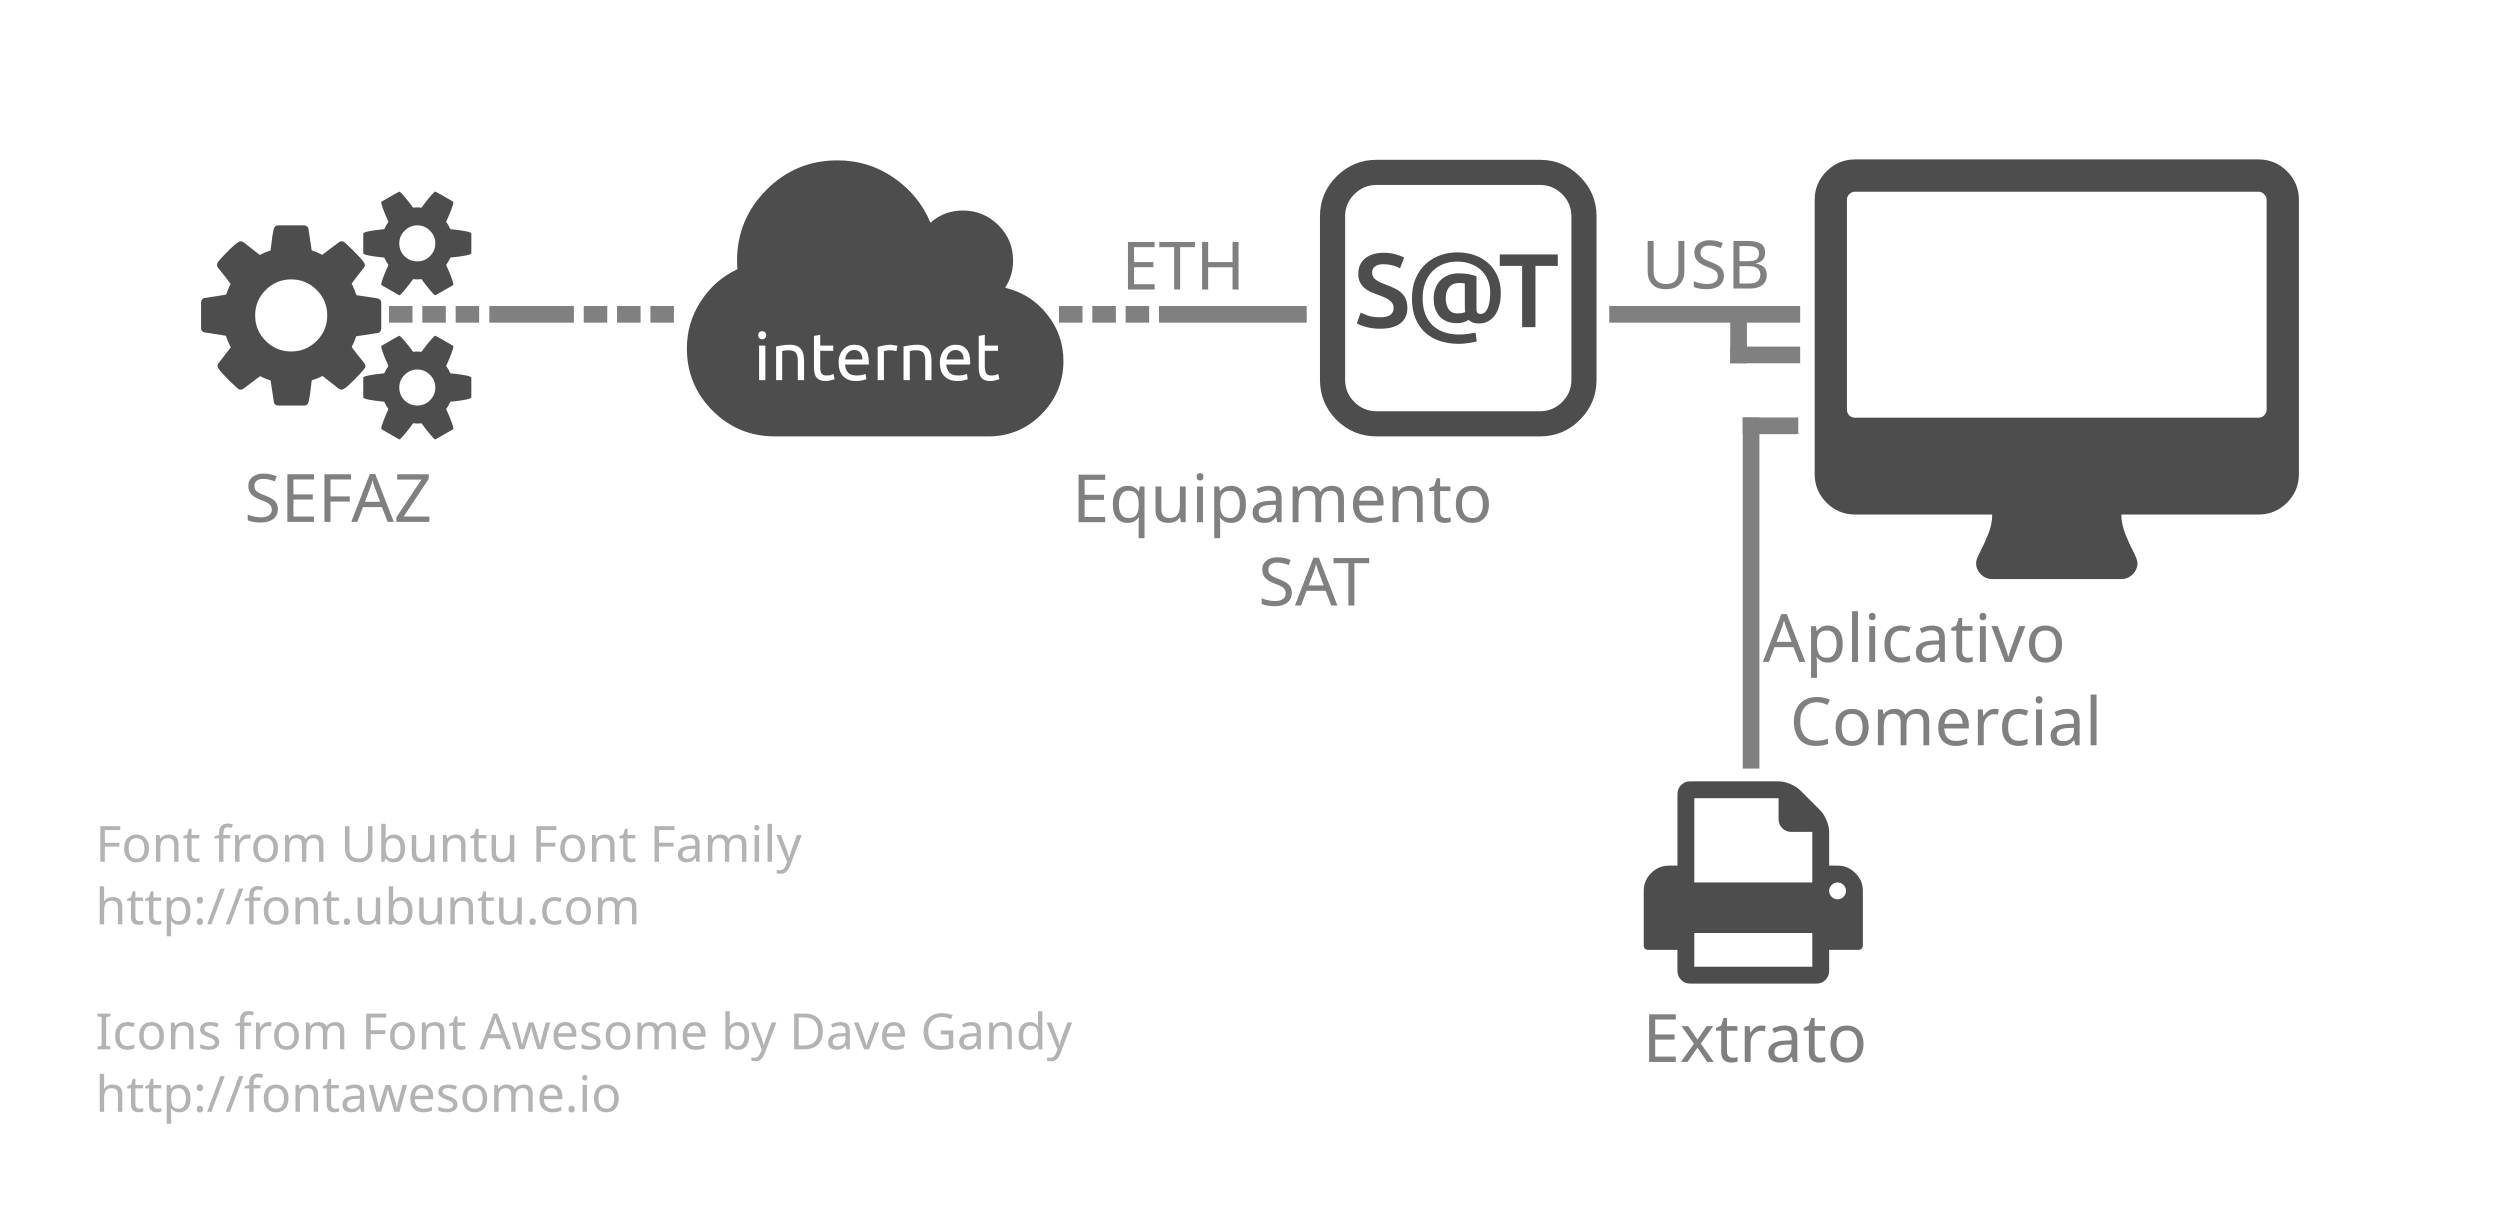
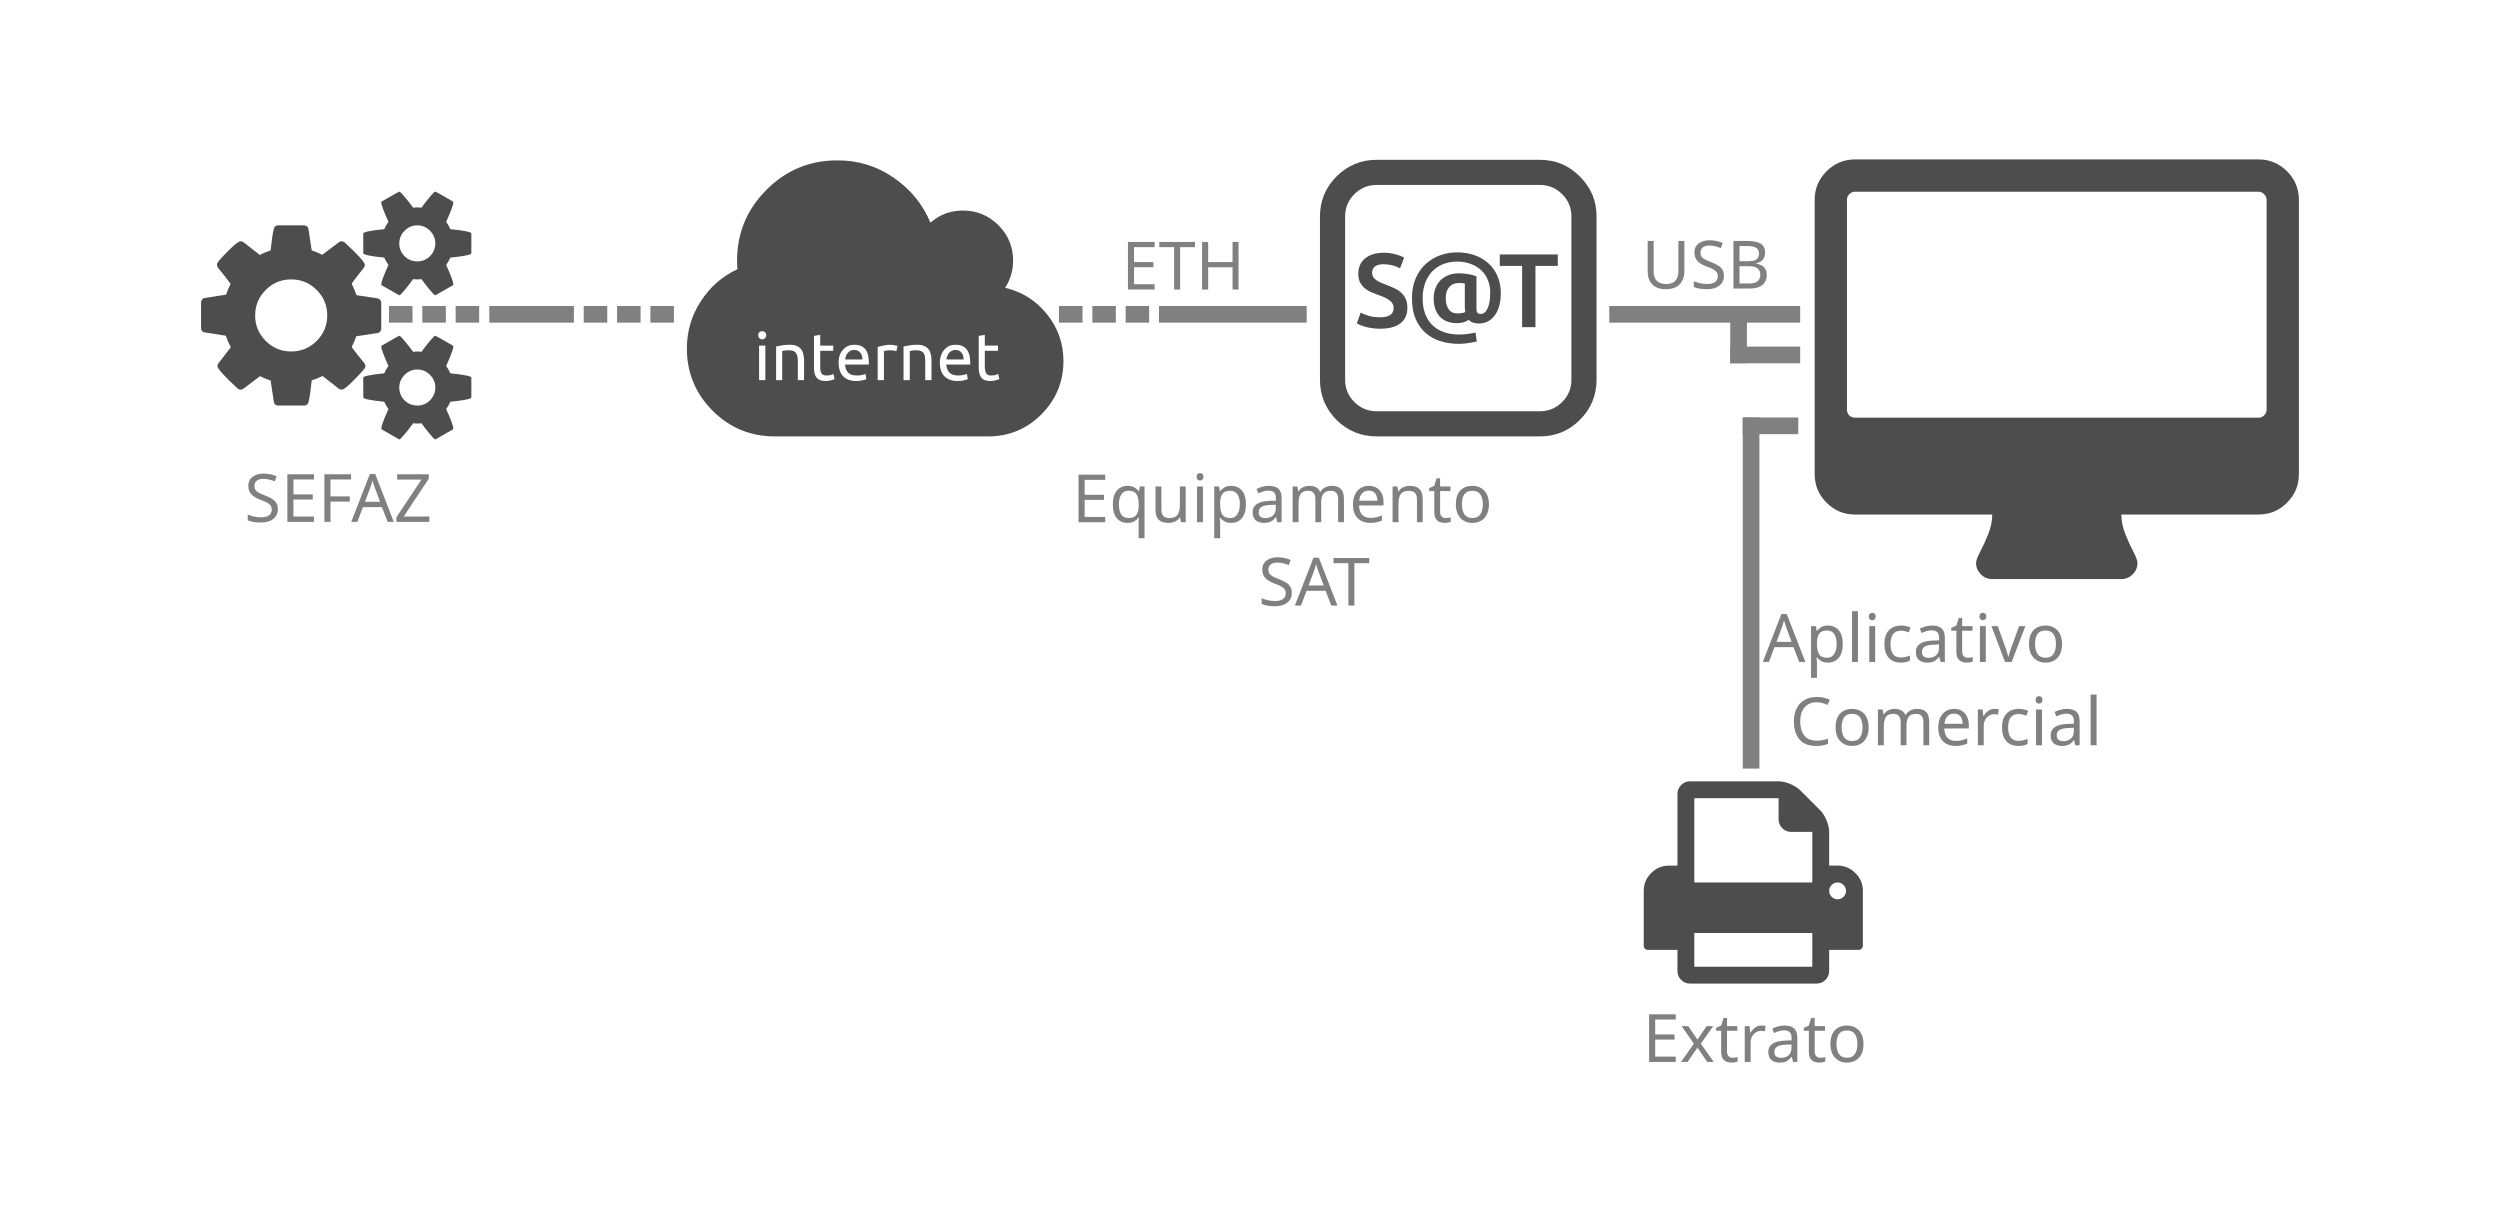
<svg xmlns="http://www.w3.org/2000/svg" width="450" height="220" id="svg3634" version="1.1">
  <defs id="defs3636" />
  <g id="layer1" transform="translate(0,-832.3622)">
    <text xml:space="preserve" style="font-size:22px;font-style:normal;font-variant:normal;font-weight:normal;font-stretch:normal;line-height:125%;letter-spacing:0px;word-spacing:0px;fill:#000000;fill-opacity:1;stroke:none;font-family:Ubuntu;-inkscape-font-specification:Ubuntu" x="60.44" y="143.029" id="text3039" transform="translate(0,813.3622)">
      <tspan id="tspan3041" x="60.44" y="143.029" />
    </text>
    <g id="g3082" transform="translate(-19.55014,0.5660197)">
      <g transform="matrix(0,1,1,0,-554.4666,606.0794)" id="g3100">
        <rect y="-283.795" x="863.687" height="3" width="34.361" id="rect3495" style="fill:#808080;stroke:none" transform="matrix(0,1,-1,0,0,0)" />
        <g id="g3096" transform="translate(0,2.8610229e-6)">
          <rect style="fill:#808080;stroke:none" id="rect3497" width="10.307" height="3" x="280.795" y="885.462" />
          <rect transform="matrix(0,1,-1,0,0,0)" y="-291.103" x="885.462" height="3" width="12.586" id="rect3499" style="fill:#808080;stroke:none" />
        </g>
      </g>
      <text id="text3519" y="883.732" x="315.051" style="font-size:22px;font-style:normal;font-variant:normal;font-weight:normal;font-stretch:normal;line-height:125%;letter-spacing:0px;word-spacing:0px;fill:#808080;fill-opacity:1;stroke:none;font-family:Ubuntu;-inkscape-font-specification:Ubuntu" xml:space="preserve">
        <tspan style="font-size:12px;fill:#808080" y="883.732" x="315.051" id="tspan3521">USB</tspan>
      </text>
      <text xml:space="preserve" style="font-size:22px;font-style:normal;font-variant:normal;font-weight:normal;font-stretch:normal;line-height:125%;letter-spacing:0px;word-spacing:0px;fill:#808080;fill-opacity:1;stroke:none;font-family:Ubuntu;-inkscape-font-specification:Ubuntu" x="221.425" y="883.912" id="text3525">
        <tspan id="tspan3527" x="221.425" y="883.912" style="font-size:12px;fill:#808080">ETH</tspan>
      </text>
      <g transform="translate(16,0)" id="g3070">
        <rect transform="scale(-1,1)" style="fill:#808080;stroke:none" id="rect3531" width="26.584" height="3" x="-238.756" y="886.875" />
        <rect transform="scale(-1,1)" y="886.875" x="-210.402" height="3" width="4.231" id="rect3533" style="fill:#808080;stroke:none" />
        <rect transform="scale(-1,1)" style="fill:#808080;stroke:none" id="rect3535" width="4.231" height="3" x="-204.402" y="886.875" />
        <rect transform="scale(-1,1)" y="886.875" x="-198.402" height="3" width="4.231" id="rect3537" style="fill:#808080;stroke:none" />
      </g>
      <g id="g3539" transform="translate(36.87579,373.8504)">
        <path id="path3541" d="m 133.406,486.812 c -4.988,5e-5 -9.221,1.752 -12.75,5.281 -3.53,3.53 -5.313,7.793 -5.312,12.781 0,0.353 0.015,0.872 0.062,1.531 -2.729,1.271 -4.923,3.193 -6.594,5.781 -1.671,2.565 -2.5,5.394 -2.5,8.5 0,4.353 1.543,8.082 4.625,11.188 3.106,3.082 6.834,4.625 11.188,4.625 l 38.406,0 c 3.741,0 6.927,-1.302 9.562,-3.938 2.659,-2.659 4,-5.884 4,-9.625 -6e-5,-3.177 -0.992,-5.99 -2.969,-8.438 -1.977,-2.471 -4.496,-4.044 -7.531,-4.75 0.965,-1.482 1.437,-3.11 1.438,-4.875 -6e-5,-2.494 -0.86,-4.61 -2.625,-6.375 -1.765,-1.765 -3.912,-2.656 -6.406,-2.656 -2.259,4e-5 -4.197,0.729 -5.844,2.188 -1.388,-3.341 -3.621,-6.054 -6.656,-8.125 -3.012,-2.071 -6.376,-3.094 -10.094,-3.094 z m -13.531,30.75 c 0.2,10e-6 0.364,0.051 0.5,0.188 0.144,0.128 0.219,0.307 0.219,0.531 0,0.224 -0.075,0.395 -0.219,0.531 -0.136,0.128 -0.3,0.219 -0.5,0.219 -0.2,10e-6 -0.387,-0.091 -0.531,-0.219 -0.136,-0.136 -0.188,-0.307 -0.188,-0.531 0,-0.224 0.051,-0.403 0.188,-0.531 0.144,-0.136 0.331,-0.187 0.531,-0.188 z m 10.438,0.656 0,1.938 2.344,0 0,0.938 -2.344,0 0,2.875 c 0,0.312 0.015,0.573 0.062,0.781 0.048,0.2 0.123,0.349 0.219,0.469 0.096,0.112 0.2,0.202 0.344,0.25 0.144,0.048 0.308,0.062 0.5,0.062 0.336,0 0.613,-0.022 0.812,-0.094 0.208,-0.08 0.357,-0.155 0.438,-0.188 l 0.219,0.938 c -0.112,0.056 -0.314,0.107 -0.594,0.188 -0.28,0.088 -0.609,0.156 -0.969,0.156 -0.424,0 -0.751,-0.052 -1.031,-0.156 -0.272,-0.112 -0.519,-0.284 -0.688,-0.5 -0.168,-0.216 -0.272,-0.5 -0.344,-0.812 -0.064,-0.32 -0.094,-0.678 -0.094,-1.094 l 0,-5.562 1.125,-0.188 z m 29.625,0 0,1.938 2.375,0 0,0.938 -2.375,0 0,2.875 c 0,0.312 0.046,0.573 0.094,0.781 0.048,0.2 0.123,0.349 0.219,0.469 0.096,0.112 0.2,0.202 0.344,0.25 0.144,0.048 0.308,0.062 0.5,0.062 0.336,0 0.612,-0.022 0.812,-0.094 0.208,-0.08 0.357,-0.155 0.438,-0.188 l 0.219,0.938 c -0.112,0.056 -0.314,0.107 -0.594,0.188 -0.28,0.088 -0.609,0.156 -0.969,0.156 -0.424,0 -0.782,-0.052 -1.062,-0.156 -0.272,-0.112 -0.488,-0.284 -0.656,-0.5 -0.168,-0.216 -0.272,-0.5 -0.344,-0.812 -0.064,-0.32 -0.094,-0.678 -0.094,-1.094 l 0,-5.562 1.094,-0.188 z M 124.844,520 c 0.496,10e-6 0.922,0.075 1.25,0.219 0.328,0.136 0.589,0.338 0.781,0.594 0.2,0.248 0.326,0.554 0.406,0.906 0.08,0.352 0.125,0.732 0.125,1.156 l 0,3.5 -1.125,0 0,-3.25 c -1e-5,-0.384 -0.007,-0.728 -0.062,-1 -0.048,-0.272 -0.161,-0.488 -0.281,-0.656 -0.12,-0.168 -0.269,-0.272 -0.469,-0.344 -0.2,-0.08 -0.454,-0.125 -0.75,-0.125 -0.12,10e-6 -0.247,-0.008 -0.375,0 -0.128,0.008 -0.255,0.015 -0.375,0.031 -0.112,0.008 -0.217,0.046 -0.312,0.062 -0.088,0.016 -0.148,0.023 -0.188,0.031 l 0,5.25 -1.094,0 0,-6.062 c 0.256,-0.064 0.576,-0.115 1,-0.188 0.424,-0.072 0.917,-0.125 1.469,-0.125 z m 11.625,0 c 0.84,10e-6 1.489,0.253 1.938,0.781 0.448,0.52 0.656,1.303 0.656,2.375 -1e-5,0.048 -1e-5,0.139 0,0.219 -1e-5,0.072 0.008,0.124 0,0.188 l -4.281,0 c 0.048,0.648 0.234,1.133 0.562,1.469 0.328,0.336 0.835,0.5 1.531,0.5 0.392,0 0.736,-0.03 1,-0.094 0.272,-0.072 0.458,-0.123 0.594,-0.188 l 0.156,0.938 c -0.136,0.072 -0.375,0.139 -0.719,0.219 -0.336,0.08 -0.724,0.125 -1.156,0.125 -0.544,0 -1.006,-0.09 -1.406,-0.25 -0.392,-0.168 -0.713,-0.4 -0.969,-0.688 -0.256,-0.288 -0.434,-0.608 -0.562,-1 -0.12,-0.4 -0.188,-0.841 -0.188,-1.312 0,-0.552 0.059,-1.029 0.219,-1.438 0.16,-0.416 0.392,-0.759 0.656,-1.031 0.264,-0.272 0.562,-0.489 0.906,-0.625 0.344,-0.136 0.703,-0.187 1.062,-0.188 z m 6.5,0 c 0.096,10e-6 0.193,0.015 0.312,0.031 0.128,0.008 0.255,0.038 0.375,0.062 0.12,0.016 0.248,0.038 0.344,0.062 0.104,0.016 0.171,0.015 0.219,0.031 l -0.188,0.969 c -0.088,-0.032 -0.23,-0.054 -0.438,-0.094 -0.2,-0.048 -0.461,-0.062 -0.781,-0.062 -0.208,10e-6 -0.417,0.015 -0.625,0.062 -0.2,0.04 -0.342,0.078 -0.406,0.094 l 0,5.219 -1.125,0 0,-5.969 c 0.264,-0.096 0.608,-0.17 1,-0.25 0.392,-0.088 0.825,-0.156 1.312,-0.156 z m 4.812,0 c 0.496,10e-6 0.922,0.075 1.25,0.219 0.328,0.136 0.589,0.338 0.781,0.594 0.2,0.248 0.326,0.554 0.406,0.906 0.08,0.352 0.125,0.732 0.125,1.156 l 0,3.5 -1.125,0 0,-3.25 c -1e-5,-0.384 -0.006,-0.728 -0.062,-1 -0.048,-0.272 -0.13,-0.488 -0.25,-0.656 -0.12,-0.168 -0.3,-0.272 -0.5,-0.344 -0.2,-0.08 -0.423,-0.125 -0.719,-0.125 -0.12,10e-6 -0.247,-0.008 -0.375,0 -0.128,0.008 -0.255,0.015 -0.375,0.031 -0.112,0.008 -0.216,0.046 -0.312,0.062 -0.088,0.016 -0.147,0.023 -0.188,0.031 l 0,5.25 -1.125,0 0,-6.062 c 0.256,-0.064 0.607,-0.115 1.031,-0.188 0.424,-0.072 0.885,-0.125 1.438,-0.125 z m 6.906,0 c 0.84,10e-6 1.49,0.253 1.938,0.781 0.448,0.52 0.688,1.303 0.688,2.375 l 0,0.219 c 0,0.072 -0.023,0.124 -0.031,0.188 l -4.281,0 c 0.048,0.648 0.266,1.133 0.594,1.469 0.328,0.336 0.835,0.5 1.531,0.5 0.392,0 0.705,-0.03 0.969,-0.094 0.272,-0.072 0.489,-0.123 0.625,-0.188 l 0.156,0.938 c -0.136,0.072 -0.375,0.139 -0.719,0.219 -0.336,0.08 -0.724,0.125 -1.156,0.125 -0.544,0 -1.006,-0.09 -1.406,-0.25 -0.392,-0.168 -0.744,-0.4 -1,-0.688 -0.256,-0.288 -0.434,-0.608 -0.562,-1 -0.12,-0.4 -0.188,-0.841 -0.188,-1.312 0,-0.552 0.09,-1.029 0.25,-1.438 0.16,-0.416 0.361,-0.759 0.625,-1.031 0.264,-0.272 0.562,-0.489 0.906,-0.625 0.344,-0.136 0.703,-0.187 1.062,-0.188 z m -35.375,0.156 1.125,0 0,6.219 -1.125,0 0,-6.219 z m 17.125,0.781 c -0.256,10e-6 -0.487,0.052 -0.688,0.156 -0.192,0.096 -0.333,0.215 -0.469,0.375 -0.136,0.16 -0.264,0.355 -0.344,0.562 -0.072,0.208 -0.101,0.409 -0.125,0.625 l 3.094,0 c 0.008,-0.504 -0.111,-0.899 -0.375,-1.219 -0.256,-0.328 -0.638,-0.5 -1.094,-0.5 z m 18.25,0 c -0.256,10e-6 -0.487,0.052 -0.688,0.156 -0.192,0.096 -0.364,0.215 -0.5,0.375 -0.136,0.16 -0.233,0.355 -0.312,0.562 -0.072,0.208 -0.132,0.409 -0.156,0.625 l 3.094,0 c 0.008,-0.504 -0.111,-0.899 -0.375,-1.219 -0.256,-0.328 -0.607,-0.5 -1.062,-0.5 z" style="font-size:63.249px;font-style:normal;font-variant:normal;font-weight:normal;font-stretch:normal;line-height:125%;letter-spacing:0px;word-spacing:0px;fill:#4d4d4d;fill-opacity:1;stroke:none;font-family:Ubuntu;-inkscape-font-specification:Ubuntu" />
      </g>
      <text id="text3547" y="1022.942" x="315.235" style="font-size:22px;font-style:normal;font-variant:normal;font-weight:normal;font-stretch:normal;line-height:125%;letter-spacing:0px;word-spacing:0px;fill:#808080;fill-opacity:1;stroke:none;font-family:Ubuntu;-inkscape-font-specification:Ubuntu" xml:space="preserve">
        <tspan id="tspan3152" style="font-size:12px;fill:#808080" y="1022.942" x="315.235">Extrato</tspan>
      </text>
      <g transform="translate(103.6158,23.55928)" id="g3113">
        <g id="g3505" transform="translate(31.49956,595.7887)" style="fill:#4d4d4d">
          <g transform="translate(6.632092,-13.26418)" id="g3507" style="font-size:63.36px;font-style:normal;font-variant:normal;font-weight:normal;font-stretch:normal;line-height:125%;letter-spacing:0px;word-spacing:0px;fill:#4d4d4d;fill-opacity:1;stroke:none;font-family:Ubuntu;-inkscape-font-specification:Ubuntu">
            <path id="path3509" d="m 154.998,259.005 -29.417,0 c -1.556,4e-5 -2.888,0.554 -3.995,1.662 -1.108,1.108 -1.662,2.44 -1.662,3.995 l 0,29.417 c 0,1.556 0.554,2.888 1.662,3.995 1.108,1.108 2.44,1.662 3.995,1.662 l 29.417,0 c 1.556,10e-6 2.887,-0.554 3.995,-1.662 1.108,-1.108 1.662,-2.44 1.662,-3.995 l 0,-29.417 c -5e-5,-1.556 -0.554,-2.887 -1.662,-3.995 -1.108,-1.108 -2.44,-1.662 -3.995,-1.662 m 10.183,5.657 0,29.417 c -5e-5,2.805 -1.002,5.209 -3.005,7.213 -1.98,1.98 -4.373,2.97 -7.178,2.97 l -29.417,0 c -2.805,0 -5.209,-0.99 -7.213,-2.97 -1.98,-2.004 -2.97,-4.408 -2.97,-7.213 l 0,-29.417 c 0,-2.805 0.99,-5.197 2.97,-7.178 2.004,-2.004 4.408,-3.005 7.213,-3.005 l 29.417,0 c 2.805,4e-5 5.197,1.002 7.178,3.005 2.004,1.98 3.005,4.373 3.005,7.178" style="fill:#4d4d4d" />
          </g>
          <g transform="matrix(0.858381,0,0,0.858381,59.7785,-107.1083)" id="g3511" style="font-size:22px;font-style:normal;font-variant:normal;font-weight:normal;font-stretch:normal;line-height:125%;letter-spacing:0px;word-spacing:0px;fill:#4d4d4d;fill-opacity:1;stroke:none;font-family:Ubuntu;-inkscape-font-specification:Ubuntu">
            <path id="path3513" style="font-weight:500;letter-spacing:-1px;fill:#4d4d4d;-inkscape-font-specification:Ubuntu Medium" d="m 85.107,438.815 c 0.997,0 1.723,-0.169 2.178,-0.506 0.455,-0.337 0.682,-0.814 0.682,-1.43 -8e-6,-0.367 -0.081,-0.682 -0.242,-0.946 -0.147,-0.264 -0.367,-0.499 -0.66,-0.704 -0.279,-0.22 -0.623,-0.418 -1.034,-0.594 -0.411,-0.191 -0.88,-0.374 -1.408,-0.55 -0.528,-0.191 -1.041,-0.396 -1.54,-0.616 -0.484,-0.235 -0.917,-0.521 -1.298,-0.858 -0.367,-0.337 -0.667,-0.741 -0.902,-1.21 -0.22,-0.469 -0.33,-1.034 -0.33,-1.694 -1e-6,-1.379 0.477,-2.457 1.43,-3.234 0.953,-0.792 2.251,-1.188 3.894,-1.188 0.953,2e-5 1.797,0.11 2.53,0.33 0.748,0.205 1.335,0.433 1.76,0.682 l -0.858,2.244 c -0.499,-0.279 -1.049,-0.491 -1.65,-0.638 -0.587,-0.147 -1.195,-0.22 -1.826,-0.22 -0.748,10e-6 -1.335,0.154 -1.76,0.462 -0.411,0.308 -0.616,0.741 -0.616,1.298 -4e-6,0.337 0.066,0.631 0.198,0.88 0.147,0.235 0.345,0.447 0.594,0.638 0.264,0.191 0.565,0.367 0.902,0.528 0.352,0.161 0.733,0.315 1.144,0.462 0.719,0.264 1.357,0.535 1.914,0.814 0.572,0.264 1.049,0.587 1.43,0.968 0.396,0.367 0.697,0.807 0.902,1.32 0.205,0.499 0.308,1.107 0.308,1.826 -1.1e-5,1.379 -0.491,2.449 -1.474,3.212 -0.968,0.748 -2.391,1.122 -4.268,1.122 -0.631,0 -1.21,-0.044 -1.738,-0.132 -0.513,-0.073 -0.975,-0.169 -1.386,-0.286 -0.396,-0.117 -0.741,-0.235 -1.034,-0.352 -0.293,-0.132 -0.528,-0.249 -0.704,-0.352 l 0.814,-2.266 c 0.396,0.22 0.931,0.44 1.606,0.66 0.675,0.22 1.489,0.33 2.442,0.33" />
            <path id="path3515" style="font-weight:500;letter-spacing:-1px;fill:#4d4d4d;-inkscape-font-specification:Ubuntu Medium" d="m 105.844,440.113 c -0.44,0 -0.843,-0.059 -1.21,-0.176 -0.367,-0.132 -0.675,-0.33 -0.924,-0.594 -0.323,0.235 -0.704,0.411 -1.144,0.528 -0.425,0.117 -0.873,0.176 -1.342,0.176 -0.719,0 -1.379,-0.11 -1.98,-0.33 -0.587,-0.22 -1.1,-0.55 -1.54,-0.99 -0.425,-0.44 -0.755,-0.983 -0.99,-1.628 -0.235,-0.66 -0.352,-1.423 -0.352,-2.288 -6e-6,-0.719 0.117,-1.393 0.352,-2.024 0.235,-0.645 0.572,-1.203 1.012,-1.672 0.455,-0.469 1.005,-0.836 1.65,-1.1 0.66,-0.279 1.408,-0.418 2.244,-0.418 0.807,10e-6 1.533,0.066 2.178,0.198 0.645,0.132 1.159,0.271 1.54,0.418 l 0,6.82 c -1e-5,0.411 0.073,0.697 0.22,0.858 0.161,0.147 0.374,0.22 0.638,0.22 0.631,0 1.122,-0.389 1.474,-1.166 0.367,-0.792 0.55,-1.921 0.55,-3.388 -1e-5,-0.909 -0.161,-1.753 -0.484,-2.53 -0.308,-0.792 -0.763,-1.474 -1.364,-2.046 -0.601,-0.572 -1.335,-1.019 -2.2,-1.342 -0.851,-0.337 -1.811,-0.506 -2.882,-0.506 -1.056,2e-5 -2.031,0.176 -2.926,0.528 -0.88,0.352 -1.643,0.858 -2.288,1.518 -0.631,0.66 -1.129,1.467 -1.496,2.42 -0.352,0.953 -0.528,2.031 -0.528,3.234 -3e-6,1.261 0.183,2.369 0.55,3.322 0.367,0.939 0.88,1.723 1.54,2.354 0.675,0.631 1.474,1.107 2.398,1.43 0.939,0.323 1.98,0.484 3.124,0.484 0.792,0 1.489,-0.051 2.09,-0.154 0.616,-0.088 1.078,-0.169 1.386,-0.242 l 0.264,1.848 c -0.161,0.044 -0.374,0.095 -0.638,0.154 -0.249,0.059 -0.543,0.11 -0.88,0.154 -0.323,0.059 -0.675,0.103 -1.056,0.132 -0.381,0.044 -0.77,0.066 -1.166,0.066 -1.364,0 -2.647,-0.183 -3.85,-0.55 -1.188,-0.367 -2.229,-0.939 -3.124,-1.716 -0.88,-0.777 -1.584,-1.767 -2.112,-2.97 -0.513,-1.203 -0.77,-2.64 -0.77,-4.312 -1e-6,-1.599 0.264,-2.999 0.792,-4.202 0.528,-1.217 1.232,-2.222 2.112,-3.014 0.88,-0.807 1.885,-1.408 3.014,-1.804 1.144,-0.411 2.332,-0.616 3.564,-0.616 1.276,2e-5 2.471,0.191 3.586,0.572 1.115,0.381 2.083,0.939 2.904,1.672 0.821,0.719 1.467,1.606 1.936,2.662 0.484,1.056 0.726,2.259 0.726,3.608 -2e-5,1.041 -0.117,1.958 -0.352,2.75 -0.22,0.792 -0.535,1.459 -0.946,2.002 -0.411,0.543 -0.895,0.953 -1.452,1.232 -0.557,0.279 -1.173,0.418 -1.848,0.418 m -2.838,-2.398 c -0.029,-0.161 -0.059,-0.345 -0.088,-0.55 -0.015,-0.205 -0.022,-0.403 -0.022,-0.594 l 0,-4.84 c -0.293,-0.073 -0.675,-0.11 -1.144,-0.11 -0.499,10e-6 -0.931,0.081 -1.298,0.242 -0.352,0.161 -0.645,0.389 -0.88,0.682 -0.235,0.279 -0.411,0.616 -0.528,1.012 -0.103,0.381 -0.154,0.799 -0.154,1.254 -8e-6,0.924 0.198,1.687 0.594,2.288 0.396,0.601 1.012,0.902 1.848,0.902 0.264,0 0.535,-0.015 0.814,-0.044 0.293,-0.044 0.579,-0.125 0.858,-0.242" />
            <path id="path3517" style="font-weight:500;letter-spacing:-1px;fill:#4d4d4d;-inkscape-font-specification:Ubuntu Medium" d="m 122.393,425.637 0,2.398 -4.686,0 0,12.848 -2.794,0 0,-12.848 -4.686,0 0,-2.398 12.166,0" />
          </g>
        </g>
        <text xml:space="preserve" style="font-size:22px;font-style:normal;font-variant:normal;font-weight:normal;font-stretch:normal;text-align:center;line-height:125%;letter-spacing:0px;word-spacing:0px;text-anchor:middle;fill:#808080;fill-opacity:1;stroke:none;font-family:Ubuntu;-inkscape-font-specification:Ubuntu" x="178.211" y="902.236" id="text3555">
          <tspan id="tspan3557" x="178.211" y="902.236" style="font-size:12px;text-align:center;text-anchor:middle;fill:#808080">Equipamento</tspan>
          <tspan x="178.211" y="917.236" style="font-size:12px;text-align:center;text-anchor:middle;fill:#808080" id="tspan3559">SAT</tspan>
        </text>
      </g>
      <g transform="matrix(0.7678618,0,0,0.7678618,177.4017,654.0715)" id="g3565" style="font-size:105.943px;font-style:normal;font-variant:normal;font-weight:normal;font-stretch:normal;line-height:125%;letter-spacing:0px;word-spacing:0px;fill:#4d4d4d;fill-opacity:1;stroke:none;font-family:Ubuntu;-inkscape-font-specification:Ubuntu">
        <path id="path3567" d="m 325.76,327.475 0,-49.188 c -1.1e-4,-0.512 -0.197,-0.946 -0.591,-1.301 -0.355,-0.394 -0.788,-0.591 -1.301,-0.591 l -94.592,0 c -0.512,8e-5 -0.966,0.197 -1.36,0.591 -0.355,0.355 -0.532,0.788 -0.532,1.301 l 0,49.188 c -1e-5,0.512 0.177,0.966 0.532,1.36 0.394,0.355 0.847,0.532 1.36,0.532 l 94.592,0 c 0.512,3e-5 0.946,-0.177 1.301,-0.532 0.394,-0.394 0.591,-0.847 0.591,-1.36 m 7.567,-49.188 0,64.322 c -1.1e-4,2.601 -0.926,4.828 -2.779,6.681 -1.853,1.852 -4.079,2.779 -6.681,2.779 l -32.161,0 c -7e-5,1.458 0.315,2.995 0.946,4.611 0.631,1.577 1.261,2.956 1.892,4.138 0.631,1.222 0.946,2.089 0.946,2.601 -8e-5,1.025 -0.375,1.912 -1.123,2.66 -0.749,0.749 -1.636,1.123 -2.66,1.123 l -30.269,0 c -1.025,-1e-5 -1.912,-0.374 -2.66,-1.123 -0.749,-0.749 -1.123,-1.636 -1.123,-2.66 -4e-5,-0.552 0.315,-1.419 0.946,-2.601 0.631,-1.182 1.261,-2.562 1.892,-4.138 0.631,-1.577 0.946,-3.114 0.946,-4.611 l -32.161,0 c -2.601,1e-5 -4.828,-0.926 -6.681,-2.779 -1.852,-1.852 -2.779,-4.079 -2.779,-6.681 l 0,-64.322 c 0,-2.601 0.926,-4.828 2.779,-6.681 1.852,-1.852 4.079,-2.779 6.681,-2.779 l 94.592,0 c 2.601,9e-5 4.828,0.926 6.681,2.779 1.852,1.853 2.779,4.079 2.779,6.681" style="fill:#4d4d4d" />
      </g>
      <rect transform="matrix(0,-1,-1,0,0,0)" style="fill:#808080;stroke:none" id="rect3571" width="63.198" height="3" x="-970.142" y="-336.243" />
      <rect y="906.944" x="-343.242" height="3" width="9.999" id="rect3573" style="fill:#808080;stroke:none" transform="scale(-1,1)" />
      <g id="text3032" style="font-size:22px;font-style:normal;font-variant:normal;font-weight:normal;font-stretch:normal;line-height:125%;letter-spacing:0px;word-spacing:0px;fill:#4d4d4d;fill-opacity:1;stroke:none;font-family:Ubuntu;-inkscape-font-specification:Ubuntu" transform="matrix(2.063945,0,0,2.063945,0.559286,605.8067)">
        <path style="fill:#4d4d4d;fill-opacity:1" id="path3037" d="m 36.819,139.226 c 0.614,-0.614 0.921,-1.355 0.921,-2.222 -1.1e-5,-0.868 -0.307,-1.608 -0.921,-2.222 -0.614,-0.614 -1.355,-0.921 -2.222,-0.921 -0.868,1e-5 -1.608,0.307 -2.222,0.921 -0.614,0.614 -0.921,1.355 -0.921,2.222 -5e-6,0.868 0.307,1.608 0.921,2.222 0.614,0.614 1.355,0.921 2.222,0.921 0.868,1e-5 1.608,-0.307 2.222,-0.921 m 10.349,4.064 c -2.1e-5,-0.426 -0.156,-0.794 -0.467,-1.105 -0.311,-0.311 -0.679,-0.467 -1.105,-0.467 -0.426,1e-5 -0.794,0.156 -1.105,0.467 -0.311,0.311 -0.467,0.679 -0.467,1.105 -1.8e-5,0.434 0.151,0.806 0.454,1.117 0.311,0.303 0.683,0.454 1.117,0.454 0.434,0 0.802,-0.151 1.105,-0.454 0.311,-0.311 0.466,-0.683 0.467,-1.117 m 0,-12.571 c -2.1e-5,-0.426 -0.156,-0.794 -0.467,-1.105 -0.311,-0.311 -0.679,-0.467 -1.105,-0.467 -0.426,2e-5 -0.794,0.156 -1.105,0.467 -0.311,0.311 -0.467,0.679 -0.467,1.105 -1.8e-5,0.434 0.151,0.806 0.454,1.117 0.311,0.303 0.683,0.454 1.117,0.454 0.434,1e-5 0.802,-0.151 1.105,-0.454 0.311,-0.311 0.466,-0.683 0.467,-1.117 m -4.714,5.169 0,2.271 c -1.6e-5,0.082 -0.029,0.164 -0.086,0.246 -0.057,0.074 -0.123,0.115 -0.196,0.123 l -1.903,0.295 c -0.09,0.286 -0.221,0.597 -0.393,0.933 0.278,0.393 0.647,0.863 1.105,1.412 0.057,0.082 0.086,0.164 0.086,0.246 -1.4e-5,0.098 -0.029,0.176 -0.086,0.233 -0.188,0.246 -0.528,0.614 -1.019,1.105 -0.483,0.483 -0.802,0.724 -0.958,0.724 -0.09,0 -0.176,-0.029 -0.258,-0.086 l -1.412,-1.105 c -0.303,0.156 -0.618,0.282 -0.945,0.381 -0.09,0.884 -0.184,1.518 -0.282,1.903 -0.057,0.196 -0.18,0.295 -0.368,0.295 l -2.283,0 c -0.09,0 -0.172,-0.029 -0.246,-0.086 -0.074,-0.066 -0.115,-0.139 -0.123,-0.221 l -0.282,-1.878 c -0.278,-0.082 -0.585,-0.209 -0.921,-0.381 l -1.449,1.093 c -0.057,0.057 -0.139,0.086 -0.246,0.086 -0.09,0 -0.176,-0.033 -0.258,-0.098 -1.179,-1.089 -1.768,-1.743 -1.768,-1.964 -1e-6,-0.074 0.029,-0.151 0.086,-0.233 0.082,-0.115 0.25,-0.331 0.503,-0.651 0.254,-0.319 0.446,-0.569 0.577,-0.749 -0.188,-0.36 -0.331,-0.696 -0.43,-1.007 l -1.866,-0.295 c -0.082,-0.008 -0.151,-0.045 -0.209,-0.11 -0.057,-0.074 -0.086,-0.155 -0.086,-0.246 l 0,-2.271 c 0,-0.082 0.029,-0.16 0.086,-0.233 0.057,-0.082 0.123,-0.127 0.196,-0.135 l 1.903,-0.295 c 0.09,-0.286 0.221,-0.597 0.393,-0.933 -0.278,-0.393 -0.647,-0.863 -1.105,-1.412 -0.057,-0.09 -0.086,-0.172 -0.086,-0.246 -1e-6,-0.098 0.029,-0.18 0.086,-0.246 0.18,-0.246 0.516,-0.61 1.007,-1.093 0.491,-0.483 0.814,-0.724 0.97,-0.724 0.09,1e-5 0.176,0.029 0.258,0.086 l 1.412,1.105 c 0.278,-0.147 0.593,-0.278 0.945,-0.393 0.09,-0.884 0.184,-1.514 0.282,-1.891 0.057,-0.196 0.18,-0.295 0.368,-0.295 l 2.283,0 c 0.09,2e-5 0.172,0.033 0.246,0.098 0.074,0.057 0.115,0.127 0.123,0.209 l 0.282,1.878 c 0.278,0.082 0.585,0.209 0.921,0.381 l 1.449,-1.093 c 0.065,-0.057 0.147,-0.086 0.246,-0.086 0.09,1e-5 0.176,0.033 0.258,0.098 1.179,1.089 1.768,1.743 1.768,1.964 -1.4e-5,0.074 -0.029,0.151 -0.086,0.233 -0.098,0.131 -0.27,0.352 -0.516,0.663 -0.246,0.311 -0.43,0.557 -0.552,0.737 0.188,0.393 0.327,0.728 0.417,1.007 l 1.866,0.282 c 0.082,0.016 0.151,0.061 0.209,0.135 0.057,0.066 0.086,0.143 0.086,0.233 m 7.857,6.544 0,1.719 c -2.4e-5,0.131 -0.61,0.258 -1.829,0.381 -0.098,0.221 -0.221,0.434 -0.368,0.638 0.417,0.925 0.626,1.49 0.626,1.694 -2.2e-5,0.033 -0.016,0.061 -0.049,0.086 -0.999,0.581 -1.506,0.872 -1.522,0.872 -0.066,0 -0.254,-0.192 -0.565,-0.577 -0.311,-0.385 -0.524,-0.663 -0.638,-0.835 -0.164,0.016 -0.286,0.025 -0.368,0.025 -0.082,0 -0.205,-0.008 -0.368,-0.025 -0.115,0.172 -0.327,0.45 -0.638,0.835 -0.311,0.385 -0.499,0.577 -0.565,0.577 -0.016,0 -0.524,-0.291 -1.522,-0.872 -0.033,-0.025 -0.049,-0.053 -0.049,-0.086 -1.6e-5,-0.205 0.209,-0.769 0.626,-1.694 -0.147,-0.205 -0.27,-0.417 -0.368,-0.638 -1.22,-0.123 -1.829,-0.25 -1.829,-0.381 l 0,-1.719 c -1.4e-5,-0.131 0.61,-0.258 1.829,-0.381 0.106,-0.237 0.229,-0.45 0.368,-0.638 -0.417,-0.925 -0.626,-1.49 -0.626,-1.694 -1.6e-5,-0.033 0.016,-0.061 0.049,-0.086 0.033,-0.016 0.176,-0.098 0.43,-0.246 0.254,-0.147 0.495,-0.286 0.724,-0.417 0.229,-0.131 0.352,-0.196 0.368,-0.196 0.065,1e-5 0.254,0.192 0.565,0.577 0.311,0.377 0.524,0.651 0.638,0.823 0.164,-0.016 0.286,-0.025 0.368,-0.025 0.082,1e-5 0.205,0.008 0.368,0.025 0.417,-0.581 0.794,-1.039 1.129,-1.375 l 0.074,-0.025 c 0.033,1e-5 0.54,0.286 1.522,0.859 0.033,0.025 0.049,0.053 0.049,0.086 -2.2e-5,0.205 -0.209,0.769 -0.626,1.694 0.139,0.188 0.262,0.401 0.368,0.638 1.219,0.123 1.829,0.25 1.829,0.381 m 0,-12.571 0,1.719 c -2.4e-5,0.131 -0.61,0.258 -1.829,0.381 -0.098,0.221 -0.221,0.434 -0.368,0.638 0.417,0.925 0.626,1.49 0.626,1.694 -2.2e-5,0.033 -0.016,0.061 -0.049,0.086 -0.999,0.581 -1.506,0.872 -1.522,0.872 -0.066,1e-5 -0.254,-0.192 -0.565,-0.577 -0.311,-0.385 -0.524,-0.663 -0.638,-0.835 -0.164,0.016 -0.286,0.025 -0.368,0.025 -0.082,10e-6 -0.205,-0.008 -0.368,-0.025 -0.115,0.172 -0.327,0.45 -0.638,0.835 -0.311,0.385 -0.499,0.577 -0.565,0.577 -0.016,1e-5 -0.524,-0.291 -1.522,-0.872 -0.033,-0.025 -0.049,-0.053 -0.049,-0.086 -1.6e-5,-0.205 0.209,-0.769 0.626,-1.694 -0.147,-0.205 -0.27,-0.417 -0.368,-0.638 -1.22,-0.123 -1.829,-0.25 -1.829,-0.381 l 0,-1.719 c -1.4e-5,-0.131 0.61,-0.258 1.829,-0.381 0.106,-0.237 0.229,-0.45 0.368,-0.638 -0.417,-0.925 -0.626,-1.49 -0.626,-1.694 -1.6e-5,-0.033 0.016,-0.061 0.049,-0.086 0.033,-0.016 0.176,-0.098 0.43,-0.246 0.254,-0.147 0.495,-0.286 0.724,-0.417 0.229,-0.131 0.352,-0.196 0.368,-0.196 0.065,1e-5 0.254,0.192 0.565,0.577 0.311,0.377 0.524,0.651 0.638,0.823 0.164,-0.016 0.286,-0.025 0.368,-0.025 0.082,1e-5 0.205,0.008 0.368,0.025 0.417,-0.581 0.794,-1.039 1.129,-1.375 l 0.074,-0.025 c 0.033,1e-5 0.54,0.286 1.522,0.859 0.033,0.025 0.049,0.053 0.049,0.086 -2.2e-5,0.205 -0.209,0.769 -0.626,1.694 0.139,0.188 0.262,0.401 0.368,0.638 1.219,0.123 1.829,0.25 1.829,0.381" />
      </g>
      <g id="text3137" style="font-size:22px;font-style:normal;font-variant:normal;font-weight:normal;font-stretch:normal;line-height:125%;letter-spacing:0px;word-spacing:0px;fill:#4d4d4d;fill-opacity:1;stroke:none;font-family:FontAwesome;-inkscape-font-specification:FontAwesome" transform="matrix(1.930754,0,0,1.930754,142.539,729.3039)">
        <path id="path3142" style="fill:#4d4d4d;fill-opacity:1" d="m 94.256,143.211 11,0 0,-3.143 -11,0 0,3.143 m 0,-7.857 11,0 0,-4.714 -1.964,0 c -0.327,2e-5 -0.606,-0.115 -0.835,-0.344 -0.229,-0.229 -0.344,-0.507 -0.344,-0.835 l 0,-1.964 -7.857,0 0,7.857 m 13.91,1.338 c 0.155,-0.155 0.233,-0.34 0.233,-0.552 -2e-5,-0.213 -0.078,-0.397 -0.233,-0.552 -0.156,-0.155 -0.34,-0.233 -0.552,-0.233 -0.213,1e-5 -0.397,0.078 -0.552,0.233 -0.156,0.156 -0.233,0.34 -0.233,0.552 -2e-5,0.213 0.078,0.397 0.233,0.552 0.155,0.156 0.34,0.233 0.552,0.233 0.213,0 0.397,-0.078 0.552,-0.233 m 1.805,-0.552 0,5.107 c -2e-5,0.106 -0.041,0.201 -0.123,0.282 -0.074,0.074 -0.164,0.11 -0.27,0.11 l -2.75,0 0,1.964 c -2e-5,0.327 -0.115,0.606 -0.344,0.835 -0.229,0.229 -0.507,0.344 -0.835,0.344 l -11.786,0 c -0.327,0 -0.606,-0.115 -0.835,-0.344 -0.229,-0.229 -0.344,-0.507 -0.344,-0.835 l 0,-1.964 -2.75,0 c -0.106,0 -0.201,-0.037 -0.282,-0.11 -0.074,-0.082 -0.11,-0.176 -0.11,-0.282 l 0,-5.107 c 0,-0.647 0.229,-1.199 0.688,-1.657 0.467,-0.467 1.023,-0.7 1.67,-0.7 l 0.786,0 0,-6.679 c -3e-6,-0.327 0.115,-0.606 0.344,-0.835 0.229,-0.229 0.507,-0.344 0.835,-0.344 l 8.25,0 c 0.327,10e-6 0.687,0.082 1.08,0.246 0.393,0.164 0.704,0.36 0.933,0.589 l 1.866,1.866 c 0.229,0.229 0.426,0.54 0.589,0.933 0.164,0.393 0.246,0.753 0.246,1.08 l 0,3.143 0.786,0 c 0.647,1e-5 1.199,0.233 1.657,0.7 0.467,0.458 0.7,1.011 0.7,1.657" />
      </g>
      <g transform="translate(-57.93653,-68.15363)" id="g3051">
        <rect y="955.028" x="165.564" height="3" width="15.225" id="rect3026" style="fill:#808080;stroke:none" />
        <g id="g3038">
          <rect y="955.028" x="182.559" height="3" width="4.231" id="rect3028" style="fill:#808080;stroke:none" />
          <rect style="fill:#808080;stroke:none" id="rect3030" width="4.231" height="3" x="188.559" y="955.028" />
          <rect y="955.028" x="194.559" height="3" width="4.231" id="rect3032" style="fill:#808080;stroke:none" />
        </g>
        <g id="g3043" transform="translate(-35.05509,0)">
          <rect style="fill:#808080;stroke:none" id="rect3045" width="4.231" height="3" x="182.559" y="955.028" />
          <rect y="955.028" x="188.559" height="3" width="4.231" id="rect3047" style="fill:#808080;stroke:none" />
          <rect style="fill:#808080;stroke:none" id="rect3049" width="4.231" height="3" x="194.559" y="955.028" />
        </g>
      </g>
      <text xml:space="preserve" style="font-size:22px;font-style:normal;font-variant:normal;font-weight:normal;font-stretch:normal;line-height:125%;letter-spacing:0px;word-spacing:0px;fill:#808080;fill-opacity:1;stroke:none;font-family:Ubuntu;-inkscape-font-specification:Ubuntu" x="63.533" y="925.73" id="text3062">
        <tspan x="63.533" y="925.73" style="font-size:12px;fill:#808080" id="tspan3064">SEFAZ</tspan>
      </text>
      <text xml:space="preserve" style="font-size:22px;font-style:normal;font-variant:normal;font-weight:normal;font-stretch:normal;text-align:center;line-height:125%;letter-spacing:0px;word-spacing:0px;text-anchor:middle;fill:#808080;fill-opacity:1;stroke:none;font-family:Ubuntu;-inkscape-font-specification:Ubuntu" x="389.851" y="950.942" id="text3076">
        <tspan x="389.851" y="950.942" style="font-size:12px;text-align:center;text-anchor:middle;fill:#808080" id="tspan3078">Aplicativo</tspan>
        <tspan id="tspan3080" x="389.851" y="965.942" style="font-size:12px;text-align:center;text-anchor:middle;fill:#808080">Comercial</tspan>
      </text>
    </g>
-     <text xml:space="preserve" style="font-size:22px;font-style:normal;font-variant:normal;font-weight:normal;font-stretch:normal;line-height:125%;letter-spacing:0px;word-spacing:0px;fill:#b3b3b3;fill-opacity:1;stroke:none;font-family:FontAwesome;-inkscape-font-specification:FontAwesome" x="17.183" y="987.49" id="text3136">
-       <tspan id="tspan3138" x="17.183" y="987.49" style="font-size:9px;fill:#b3b3b3">Font from Ubuntu Font Family</tspan>
-       <tspan x="17.183" y="998.74" style="font-size:9px;fill:#b3b3b3" id="tspan3144">http://font.ubuntu.com</tspan>
-       <tspan x="17.183" y="1009.99" style="font-size:9px;fill:#b3b3b3" id="tspan3146" />
-       <tspan x="17.183" y="1021.24" style="font-size:9px;fill:#b3b3b3" id="tspan3142">Icons from Font Awesome by Dave Gandy</tspan>
-       <tspan x="17.183" y="1032.49" style="font-size:9px;fill:#b3b3b3" id="tspan3140">http://fontawesome.io</tspan>
-     </text>
  </g>
</svg>
